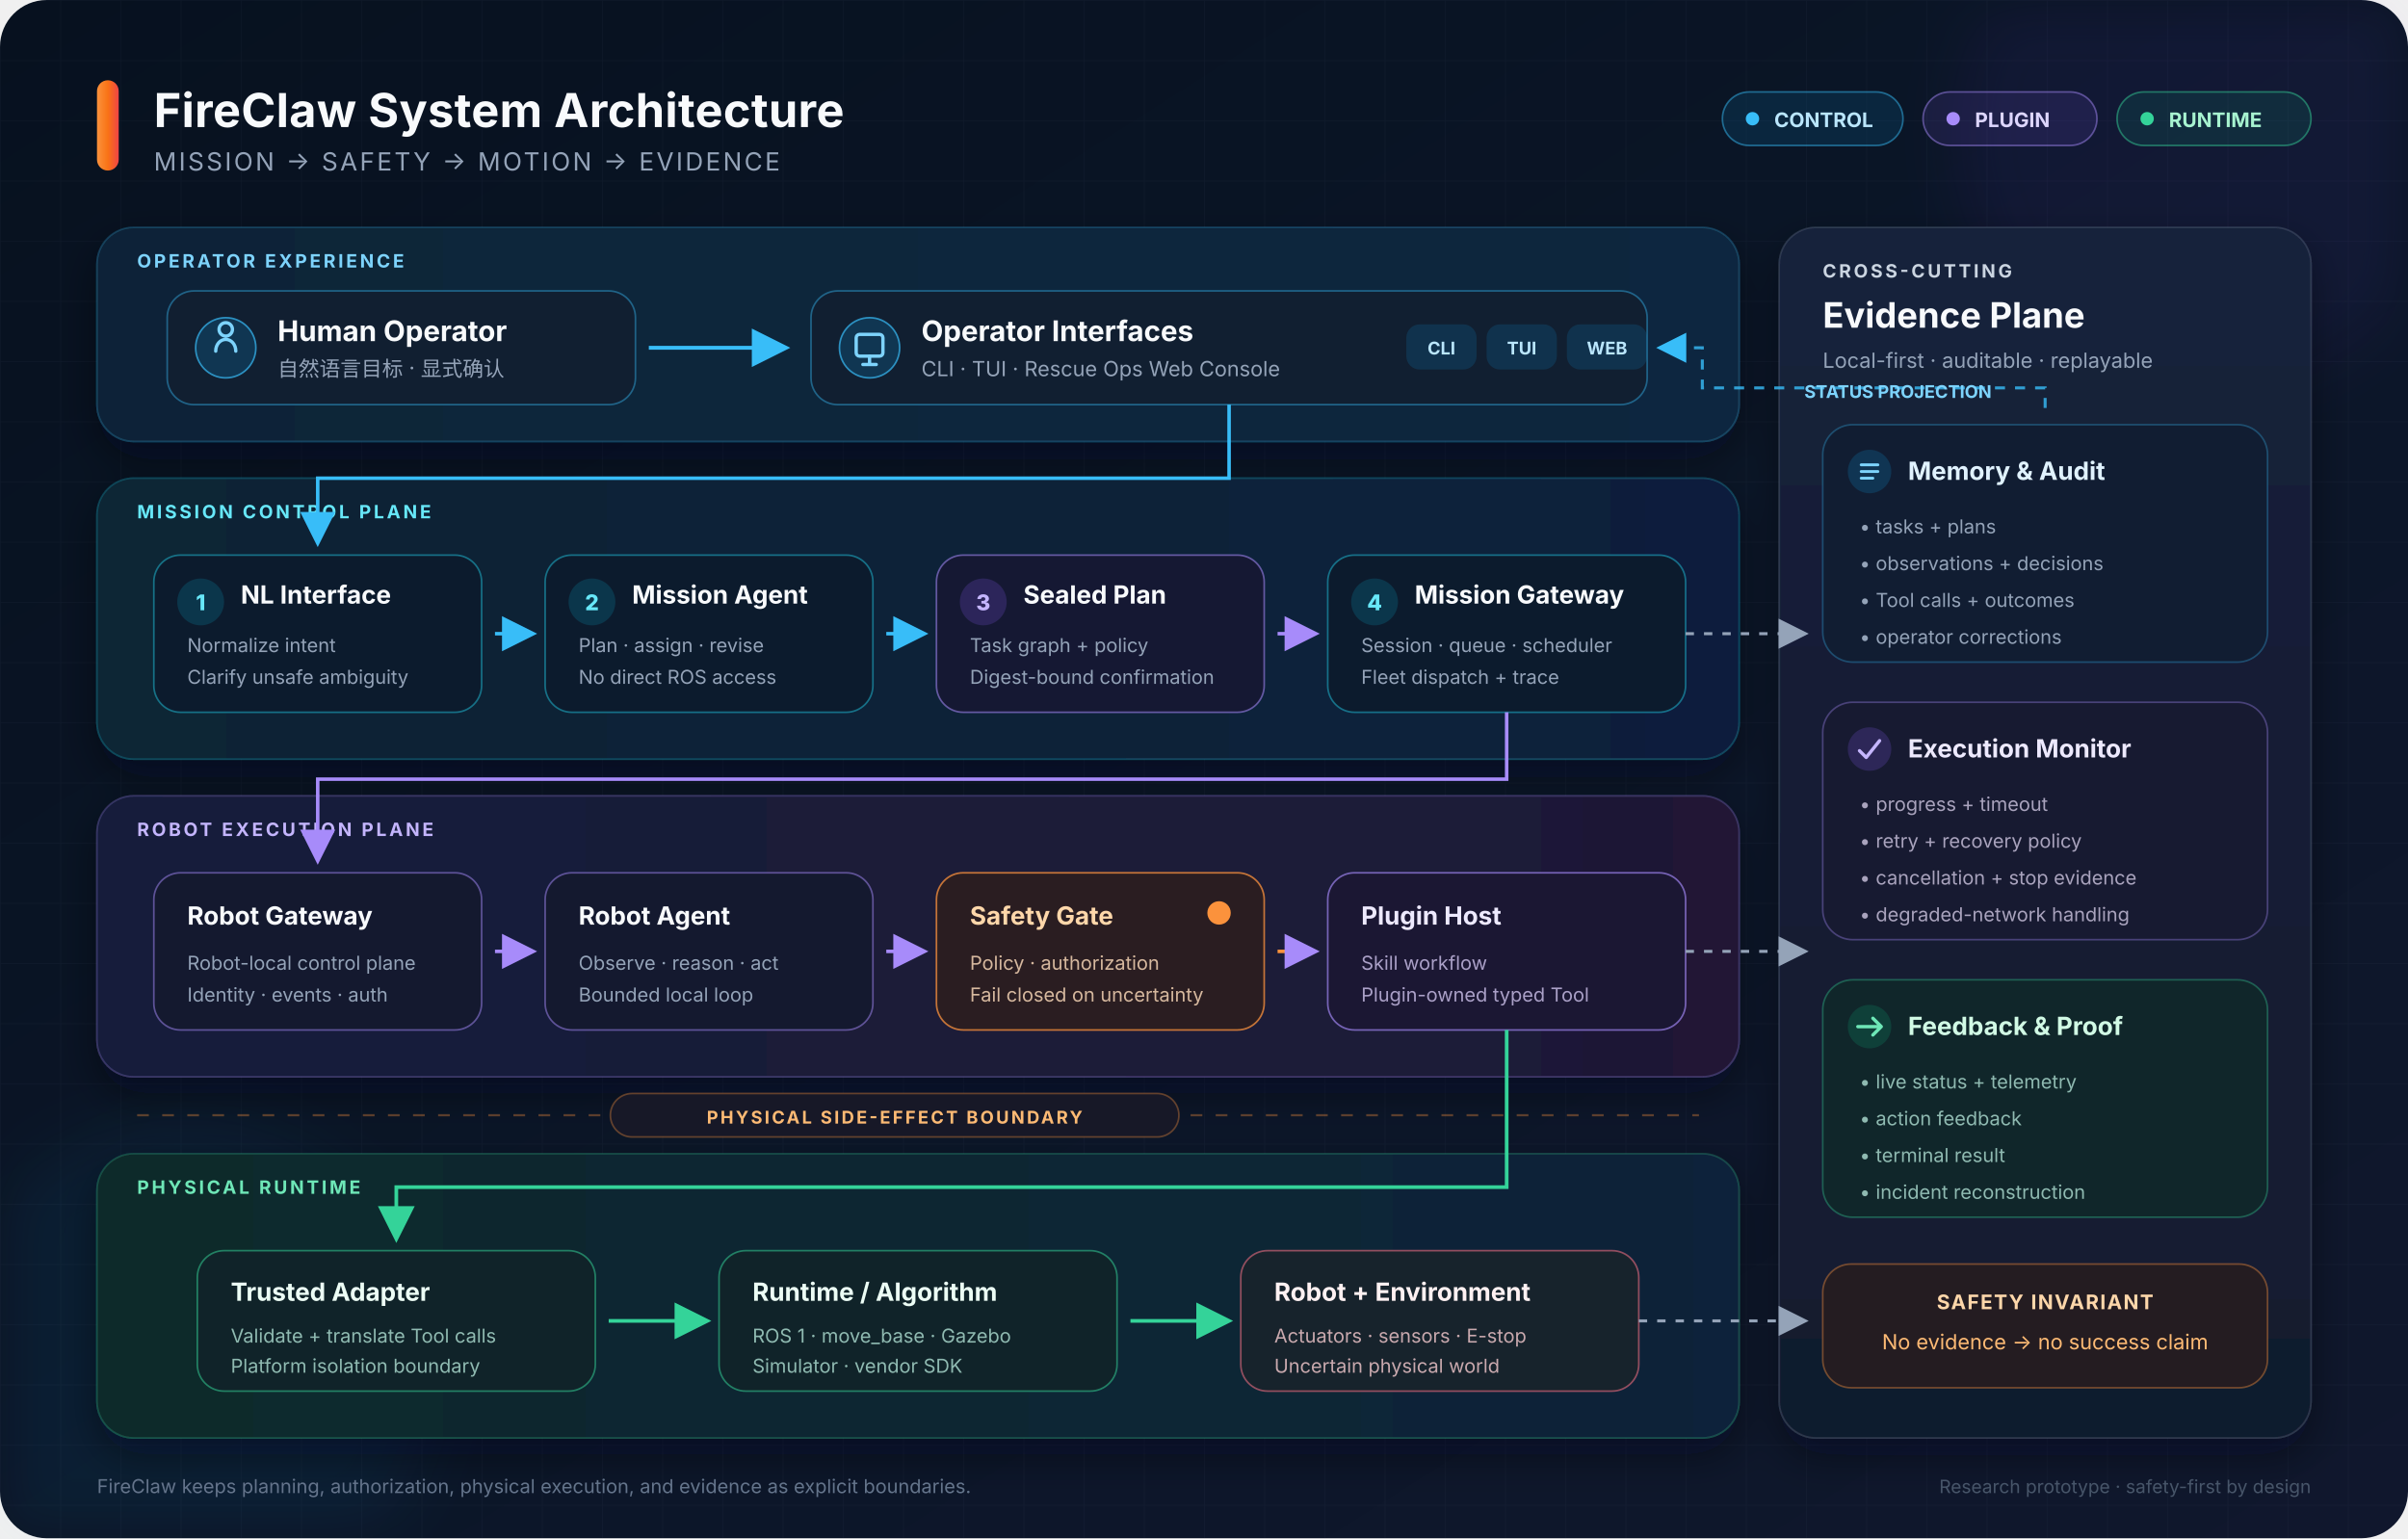
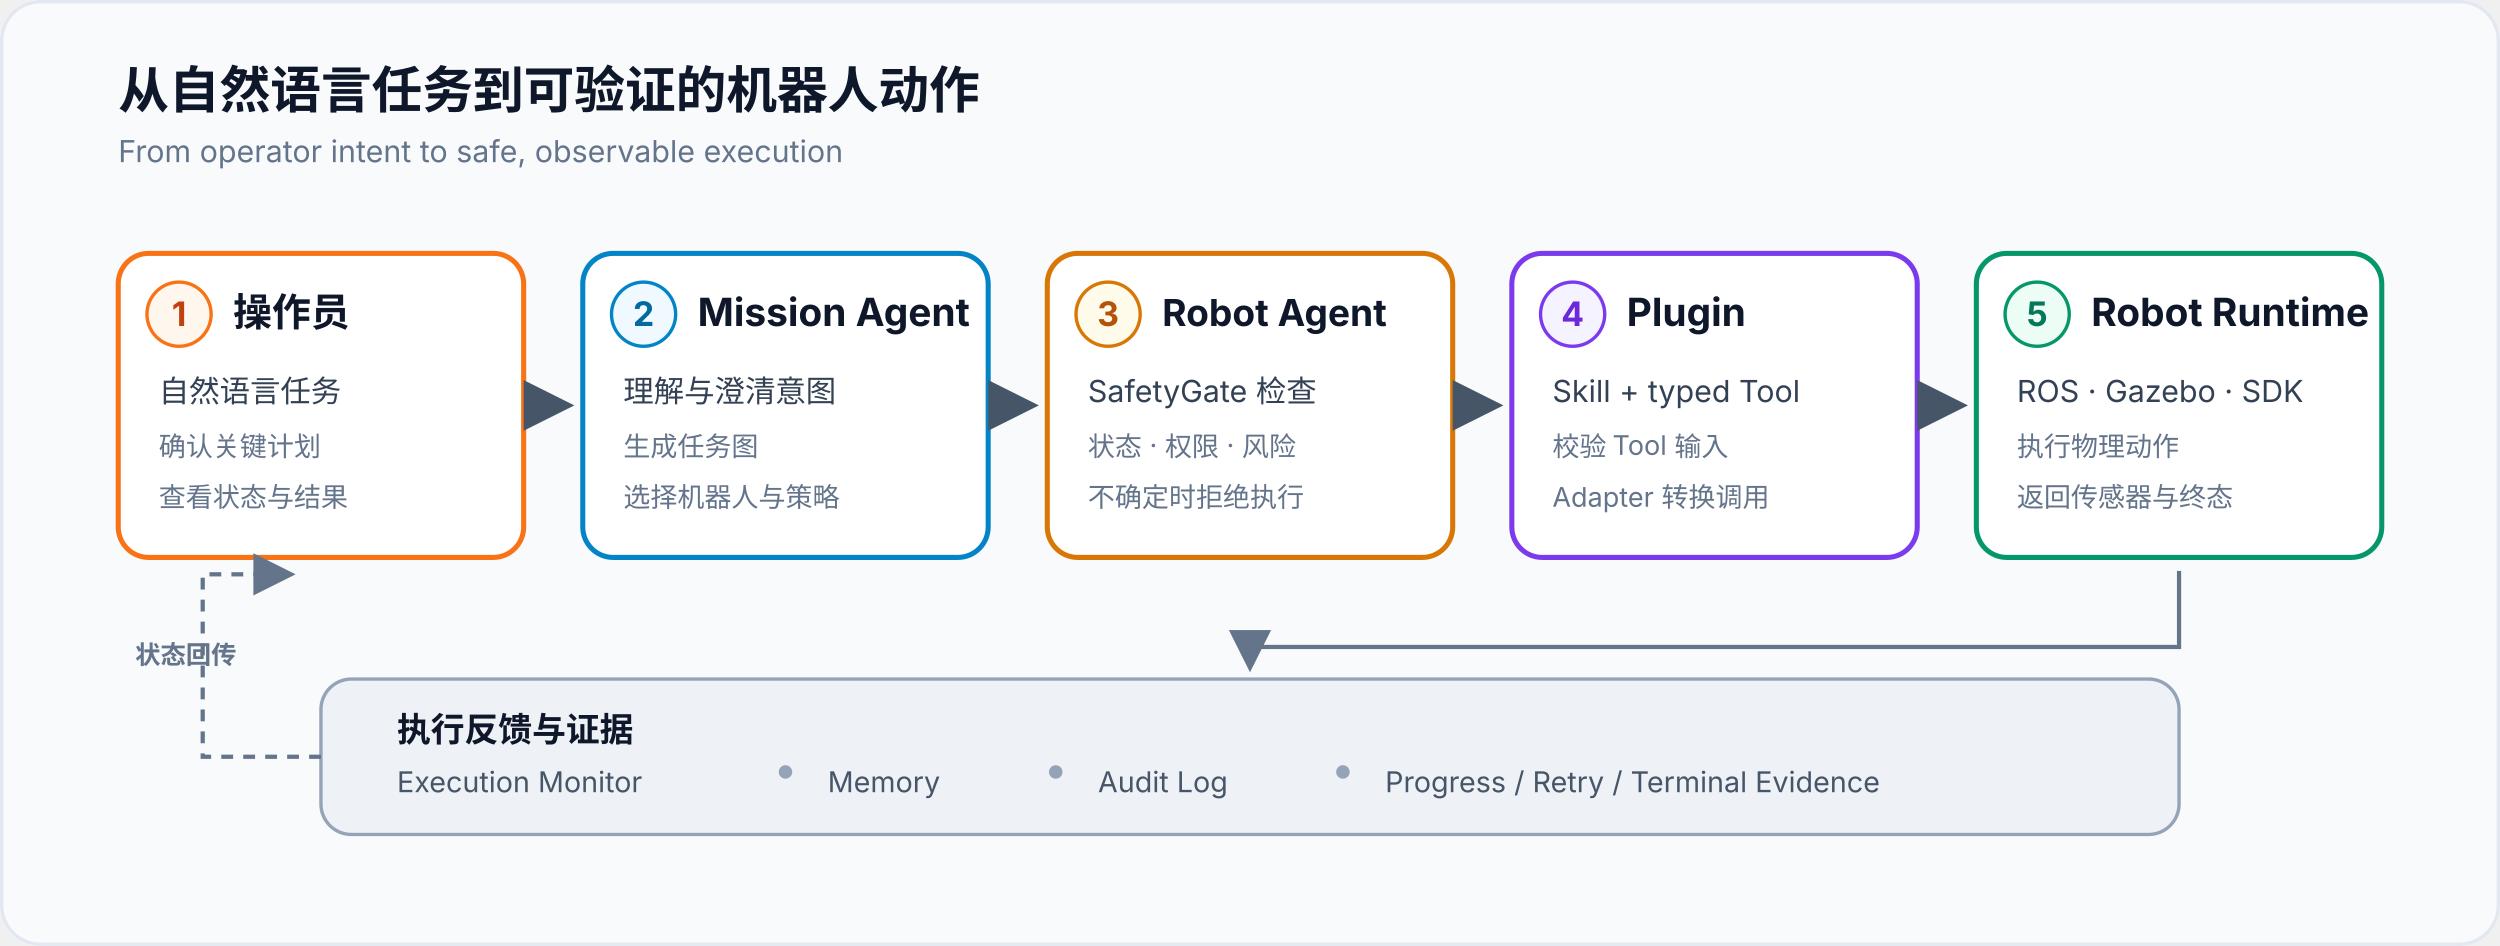
- <svg xmlns="http://www.w3.org/2000/svg" width="1440" height="920" viewBox="0 0 1440 920" role="img" aria-labelledby="title desc">
+ <svg xmlns="http://www.w3.org/2000/svg" width="1480" height="560" viewBox="0 0 1480 560" role="img" aria-labelledby="title desc">
  <defs>
-     <linearGradient id="background" x1="0" y1="0" x2="1" y2="1">
-       <stop offset="0" stop-color="#07111f" />
-       <stop offset="0.55" stop-color="#0b1628" />
-       <stop offset="1" stop-color="#10172d" />
-     </linearGradient>
-     <linearGradient id="titleGradient" x1="0" y1="0" x2="1" y2="0">
-       <stop offset="0" stop-color="#fb923c" />
-       <stop offset="0.5" stop-color="#f97316" />
-       <stop offset="1" stop-color="#ef4444" />
-     </linearGradient>
-     <linearGradient id="operatorPanel" x1="0" y1="0" x2="1" y2="0">
-       <stop offset="0" stop-color="#0e2438" />
-       <stop offset="1" stop-color="#10283f" />
-     </linearGradient>
-     <linearGradient id="missionPanel" x1="0" y1="0" x2="1" y2="0">
-       <stop offset="0" stop-color="#0c2534" />
-       <stop offset="1" stop-color="#101f3c" />
-     </linearGradient>
-     <linearGradient id="robotPanel" x1="0" y1="0" x2="1" y2="0">
-       <stop offset="0" stop-color="#151d3b" />
-       <stop offset="1" stop-color="#201936" />
-     </linearGradient>
-     <linearGradient id="runtimePanel" x1="0" y1="0" x2="1" y2="0">
-       <stop offset="0" stop-color="#102a2b" />
-       <stop offset="1" stop-color="#10233a" />
-     </linearGradient>
-     <linearGradient id="evidencePanel" x1="0" y1="0" x2="0" y2="1">
-       <stop offset="0" stop-color="#17213b" />
-       <stop offset="1" stop-color="#111a2e" />
-     </linearGradient>
-     <pattern id="grid" width="36" height="36" patternUnits="userSpaceOnUse">
-       <path d="M 36 0 L 0 0 0 36" fill="none" stroke="#94a3b8" stroke-opacity="0.045" stroke-width="1" />
-     </pattern>
-     <filter id="shadow" x="-20%" y="-20%" width="140%" height="150%">
-       <feDropShadow dx="0" dy="10" stdDeviation="12" flood-color="#020617" flood-opacity="0.42" />
-     </filter>
-     <filter id="softGlow" x="-50%" y="-50%" width="200%" height="200%">
-       <feGaussianBlur stdDeviation="18" />
-     </filter>
-     <marker id="arrowCyan" markerWidth="10" markerHeight="10" refX="8" refY="5" orient="auto" markerUnits="strokeWidth">
-       <path d="M 0 0 L 10 5 L 0 10 z" fill="#38bdf8" />
+     <marker id="arrow" markerWidth="10" markerHeight="10" refX="8" refY="5" orient="auto" markerUnits="strokeWidth">
+       <path d="M0 0 L10 5 L0 10 Z" fill="#475569" />
    </marker>
-     <marker id="arrowPurple" markerWidth="10" markerHeight="10" refX="8" refY="5" orient="auto" markerUnits="strokeWidth">
-       <path d="M 0 0 L 10 5 L 0 10 z" fill="#a78bfa" />
-     </marker>
-     <marker id="arrowGreen" markerWidth="10" markerHeight="10" refX="8" refY="5" orient="auto" markerUnits="strokeWidth">
-       <path d="M 0 0 L 10 5 L 0 10 z" fill="#34d399" />
-     </marker>
-     <marker id="arrowSlate" markerWidth="10" markerHeight="10" refX="8" refY="5" orient="auto" markerUnits="strokeWidth">
-       <path d="M 0 0 L 10 5 L 0 10 z" fill="#94a3b8" />
+     <marker id="feedbackArrow" markerWidth="10" markerHeight="10" refX="8" refY="5" orient="auto" markerUnits="strokeWidth">
+       <path d="M0 0 L10 5 L0 10 Z" fill="#64748b" />
    </marker>
  </defs>
-   <rect width="1440" height="920" rx="28" fill="url(#background)" />
-   <rect width="1440" height="920" rx="28" fill="url(#grid)" />
-   <circle cx="1320" cy="80" r="150" fill="#7c3aed" opacity="0.07" filter="url(#softGlow)" />
-   <circle cx="110" cy="820" r="150" fill="#0ea5e9" opacity="0.06" filter="url(#softGlow)" />
+   <rect width="1480" height="560" rx="24" fill="#f8fafc" />
+   <rect x="1" y="1" width="1478" height="558" rx="23" fill="none" stroke="#e2e8f0" stroke-width="2" />
  <g font-family="Inter, ui-sans-serif, system-ui, -apple-system, BlinkMacSystemFont, 'Segoe UI', sans-serif">
-     <rect x="58" y="48" width="13" height="54" rx="6.5" fill="url(#titleGradient)" />
-     <text x="92" y="76" fill="#f8fafc" font-size="28" font-weight="750" letter-spacing="0.2">FireClaw System Architecture</text>
-     <text x="92" y="102" fill="#94a3b8" font-size="15" letter-spacing="1.4">MISSION → SAFETY → MOTION → EVIDENCE</text>
-     <g transform="translate(1030 55)">
-       <rect width="108" height="32" rx="16" fill="#0ea5e9" fill-opacity="0.12" stroke="#38bdf8" stroke-opacity="0.48" />
-       <circle cx="18" cy="16" r="4" fill="#38bdf8" />
-       <text x="31" y="21" fill="#bae6fd" font-size="12" font-weight="650">CONTROL</text>
-       <rect x="120" width="104" height="32" rx="16" fill="#8b5cf6" fill-opacity="0.12" stroke="#a78bfa" stroke-opacity="0.48" />
-       <circle cx="138" cy="16" r="4" fill="#a78bfa" />
-       <text x="151" y="21" fill="#ddd6fe" font-size="12" font-weight="650">PLUGIN</text>
-       <rect x="236" width="116" height="32" rx="16" fill="#10b981" fill-opacity="0.12" stroke="#34d399" stroke-opacity="0.48" />
-       <circle cx="254" cy="16" r="4" fill="#34d399" />
-       <text x="267" y="21" fill="#a7f3d0" font-size="12" font-weight="650">RUNTIME</text>
+     <text x="70" y="64" fill="#0f172a" font-size="30" font-weight="750">从自然语言任务到可验证的机器人动作</text>
+     <text x="70" y="96" fill="#64748b" font-size="18">From operator intent to safe, observable execution</text>
+     <g transform="translate(70 150)">
+       <rect width="240" height="180" rx="18" fill="#ffffff" stroke="#f97316" stroke-width="3" />
+       <circle cx="36" cy="36" r="19" fill="#fff7ed" stroke="#f97316" stroke-width="2" />
+       <text x="36" y="43" fill="#c2410c" font-size="20" font-weight="750" text-anchor="middle">1</text>
+       <text x="68" y="43" fill="#0f172a" font-size="23" font-weight="750">操作员</text>
+       <text x="24" y="88" fill="#334155" font-size="18">自然语言任务</text>
+       <text x="24" y="120" fill="#64748b" font-size="16">确认关键计划</text>
+       <text x="24" y="150" fill="#64748b" font-size="16">查看状态与结果</text>
    </g>
-   </g>
-   <g filter="url(#shadow)">
-     <rect x="58" y="136" width="982" height="128" rx="22" fill="url(#operatorPanel)" stroke="#38bdf8" stroke-opacity="0.22" />
-     <rect x="58" y="286" width="982" height="168" rx="22" fill="url(#missionPanel)" stroke="#22d3ee" stroke-opacity="0.22" />
-     <rect x="58" y="476" width="982" height="168" rx="22" fill="url(#robotPanel)" stroke="#a78bfa" stroke-opacity="0.24" />
-     <rect x="58" y="690" width="982" height="170" rx="22" fill="url(#runtimePanel)" stroke="#34d399" stroke-opacity="0.24" />
-     <rect x="1064" y="136" width="318" height="724" rx="22" fill="url(#evidencePanel)" stroke="#64748b" stroke-opacity="0.32" />
-   </g>
-   <g font-family="Inter, ui-sans-serif, system-ui, sans-serif" font-size="11" font-weight="700" letter-spacing="1.6">
-     <text x="82" y="160" fill="#7dd3fc">OPERATOR EXPERIENCE</text>
-     <text x="82" y="310" fill="#67e8f9">MISSION CONTROL PLANE</text>
-     <text x="82" y="500" fill="#c4b5fd">ROBOT EXECUTION PLANE</text>
-     <text x="82" y="714" fill="#6ee7b7">PHYSICAL RUNTIME</text>
-     <text x="1090" y="166" fill="#cbd5e1">CROSS-CUTTING</text>
-   </g>
-   <g font-family="Inter, ui-sans-serif, system-ui, sans-serif">
-     <g transform="translate(100 174)">
-       <rect width="280" height="68" rx="16" fill="#111f31" stroke="#38bdf8" stroke-opacity="0.42" />
-       <circle cx="35" cy="34" r="18" fill="#0ea5e9" fill-opacity="0.18" stroke="#38bdf8" stroke-opacity="0.7" />
-       <path d="M29 36c0-4 2.7-7 6-7s6 3 6 7M35 27a4 4 0 1 0 0-8 4 4 0 0 0 0 8" fill="none" stroke="#7dd3fc" stroke-width="2" stroke-linecap="round" />
-       <text x="66" y="30" fill="#f8fafc" font-size="17" font-weight="700">Human Operator</text>
-       <text x="66" y="51" fill="#94a3b8" font-size="12.5">自然语言目标 · 显式确认</text>
+     <g transform="translate(345 150)">
+       <rect width="240" height="180" rx="18" fill="#ffffff" stroke="#0284c7" stroke-width="3" />
+       <circle cx="36" cy="36" r="19" fill="#f0f9ff" stroke="#0284c7" stroke-width="2" />
+       <text x="36" y="43" fill="#0369a1" font-size="20" font-weight="750" text-anchor="middle">2</text>
+       <text x="68" y="43" fill="#0f172a" font-size="23" font-weight="750">Mission Agent</text>
+       <text x="24" y="88" fill="#334155" font-size="18">理解与澄清意图</text>
+       <text x="24" y="120" fill="#64748b" font-size="16">生成任务图</text>
+       <text x="24" y="150" fill="#64748b" font-size="16">选择机器人与策略</text>
    </g>
-     <g transform="translate(485 174)">
-       <rect width="500" height="68" rx="16" fill="#111f31" stroke="#38bdf8" stroke-opacity="0.42" />
-       <circle cx="35" cy="34" r="18" fill="#0ea5e9" fill-opacity="0.18" stroke="#38bdf8" stroke-opacity="0.7" />
-       <rect x="27" y="26" width="16" height="13" rx="2" fill="none" stroke="#7dd3fc" stroke-width="2" />
-       <path d="M31 44h8M35 39v5" stroke="#7dd3fc" stroke-width="2" stroke-linecap="round" />
-       <text x="66" y="30" fill="#f8fafc" font-size="17" font-weight="700">Operator Interfaces</text>
-       <text x="66" y="51" fill="#94a3b8" font-size="12.5">CLI · TUI · Rescue Ops Web Console</text>
-       <g transform="translate(356 20)" font-size="10.5" font-weight="650" text-anchor="middle">
-         <rect width="42" height="27" rx="8" fill="#0ea5e9" fill-opacity="0.15" />
-         <text x="21" y="18" fill="#bae6fd">CLI</text>
-         <rect x="48" width="42" height="27" rx="8" fill="#0ea5e9" fill-opacity="0.15" />
-         <text x="69" y="18" fill="#bae6fd">TUI</text>
-         <rect x="96" width="48" height="27" rx="8" fill="#0ea5e9" fill-opacity="0.15" />
-         <text x="120" y="18" fill="#bae6fd">WEB</text>
-       </g>
+     <g transform="translate(620 150)">
+       <rect width="240" height="180" rx="18" fill="#ffffff" stroke="#d97706" stroke-width="3" />
+       <circle cx="36" cy="36" r="19" fill="#fffbeb" stroke="#d97706" stroke-width="2" />
+       <text x="36" y="43" fill="#b45309" font-size="20" font-weight="750" text-anchor="middle">3</text>
+       <text x="68" y="43" fill="#0f172a" font-size="22" font-weight="750">Robot Agent</text>
+       <text x="24" y="88" fill="#334155" font-size="18">SafetyGate 检查</text>
+       <text x="24" y="120" fill="#64748b" font-size="16">状态 · 权限 · 风险</text>
+       <text x="24" y="150" fill="#64748b" font-size="16">不确定时拒绝执行</text>
    </g>
-     <path d="M388 208 H468" fill="none" stroke="#38bdf8" stroke-width="2.3" marker-end="url(#arrowCyan)" />
-   </g>
-   <g font-family="Inter, ui-sans-serif, system-ui, sans-serif">
-     <g transform="translate(92 332)">
-       <rect width="196" height="94" rx="16" fill="#0c1b2d" stroke="#22d3ee" stroke-opacity="0.45" />
-       <circle cx="28" cy="28" r="14" fill="#06b6d4" fill-opacity="0.18" />
-       <text x="28" y="33" fill="#67e8f9" font-size="13" font-weight="800" text-anchor="middle">1</text>
-       <text x="52" y="29" fill="#f8fafc" font-size="15" font-weight="700">NL Interface</text>
-       <text x="20" y="58" fill="#94a3b8" font-size="11.5">Normalize intent</text>
-       <text x="20" y="77" fill="#94a3b8" font-size="11.5">Clarify unsafe ambiguity</text>
+     <g transform="translate(895 150)">
+       <rect width="240" height="180" rx="18" fill="#ffffff" stroke="#7c3aed" stroke-width="3" />
+       <circle cx="36" cy="36" r="19" fill="#f5f3ff" stroke="#7c3aed" stroke-width="2" />
+       <text x="36" y="43" fill="#6d28d9" font-size="20" font-weight="750" text-anchor="middle">4</text>
+       <text x="68" y="43" fill="#0f172a" font-size="23" font-weight="750">Plugin</text>
+       <text x="24" y="88" fill="#334155" font-size="18">Skill + typed Tool</text>
+       <text x="24" y="120" fill="#64748b" font-size="16">校验 Tool 输入</text>
+       <text x="24" y="150" fill="#64748b" font-size="16">Adapter 转换调用</text>
    </g>
-     <g transform="translate(326 332)">
-       <rect width="196" height="94" rx="16" fill="#0c1b2d" stroke="#22d3ee" stroke-opacity="0.45" />
-       <circle cx="28" cy="28" r="14" fill="#06b6d4" fill-opacity="0.18" />
-       <text x="28" y="33" fill="#67e8f9" font-size="13" font-weight="800" text-anchor="middle">2</text>
-       <text x="52" y="29" fill="#f8fafc" font-size="15" font-weight="700">Mission Agent</text>
-       <text x="20" y="58" fill="#94a3b8" font-size="11.5">Plan · assign · revise</text>
-       <text x="20" y="77" fill="#94a3b8" font-size="11.5">No direct ROS access</text>
+     <g transform="translate(1170 150)">
+       <rect width="240" height="180" rx="18" fill="#ffffff" stroke="#059669" stroke-width="3" />
+       <circle cx="36" cy="36" r="19" fill="#ecfdf5" stroke="#059669" stroke-width="2" />
+       <text x="36" y="43" fill="#047857" font-size="20" font-weight="750" text-anchor="middle">5</text>
+       <text x="68" y="43" fill="#0f172a" font-size="23" font-weight="750">Robot Runtime</text>
+       <text x="24" y="88" fill="#334155" font-size="18">ROS · Gazebo · SDK</text>
+       <text x="24" y="120" fill="#64748b" font-size="16">执行物理动作</text>
+       <text x="24" y="150" fill="#64748b" font-size="16">返回传感器与终态</text>
    </g>
-     <g transform="translate(560 332)">
-       <rect width="196" height="94" rx="16" fill="#151833" stroke="#a78bfa" stroke-opacity="0.55" />
-       <circle cx="28" cy="28" r="14" fill="#8b5cf6" fill-opacity="0.2" />
-       <text x="28" y="33" fill="#c4b5fd" font-size="13" font-weight="800" text-anchor="middle">3</text>
-       <text x="52" y="29" fill="#f8fafc" font-size="15" font-weight="700">Sealed Plan</text>
-       <text x="20" y="58" fill="#94a3b8" font-size="11.5">Task graph + policy</text>
-       <text x="20" y="77" fill="#94a3b8" font-size="11.5">Digest-bound confirmation</text>
-     </g>
-     <g transform="translate(794 332)">
-       <rect width="214" height="94" rx="16" fill="#0c1b2d" stroke="#22d3ee" stroke-opacity="0.45" />
-       <circle cx="28" cy="28" r="14" fill="#06b6d4" fill-opacity="0.18" />
-       <text x="28" y="33" fill="#67e8f9" font-size="13" font-weight="800" text-anchor="middle">4</text>
-       <text x="52" y="29" fill="#f8fafc" font-size="15" font-weight="700">Mission Gateway</text>
-       <text x="20" y="58" fill="#94a3b8" font-size="11.5">Session · queue · scheduler</text>
-       <text x="20" y="77" fill="#94a3b8" font-size="11.5">Fleet dispatch + trace</text>
-     </g>
-     <path d="M296 379 H317" fill="none" stroke="#38bdf8" stroke-width="2.1" marker-end="url(#arrowCyan)" />
-     <path d="M530 379 H551" fill="none" stroke="#38bdf8" stroke-width="2.1" marker-end="url(#arrowCyan)" />
-     <path d="M764 379 H785" fill="none" stroke="#a78bfa" stroke-width="2.1" marker-end="url(#arrowPurple)" />
-     <path d="M735 242 V286 H190 V323" fill="none" stroke="#38bdf8" stroke-width="2.1" marker-end="url(#arrowCyan)" />
-   </g>
-   <g font-family="Inter, ui-sans-serif, system-ui, sans-serif">
-     <g transform="translate(92 522)">
-       <rect width="196" height="94" rx="16" fill="#14192f" stroke="#a78bfa" stroke-opacity="0.5" />
-       <text x="20" y="31" fill="#f8fafc" font-size="15" font-weight="700">Robot Gateway</text>
-       <text x="20" y="58" fill="#94a3b8" font-size="11.5">Robot-local control plane</text>
-       <text x="20" y="77" fill="#94a3b8" font-size="11.5">Identity · events · auth</text>
-     </g>
-     <g transform="translate(326 522)">
-       <rect width="196" height="94" rx="16" fill="#14192f" stroke="#a78bfa" stroke-opacity="0.5" />
-       <text x="20" y="31" fill="#f8fafc" font-size="15" font-weight="700">Robot Agent</text>
-       <text x="20" y="58" fill="#94a3b8" font-size="11.5">Observe · reason · act</text>
-       <text x="20" y="77" fill="#94a3b8" font-size="11.5">Bounded local loop</text>
-     </g>
-     <g transform="translate(560 522)">
-       <rect width="196" height="94" rx="16" fill="#2a1d21" stroke="#fb923c" stroke-opacity="0.75" />
-       <circle cx="169" cy="24" r="7" fill="#fb923c" />
-       <text x="20" y="31" fill="#fed7aa" font-size="15" font-weight="750">Safety Gate</text>
-       <text x="20" y="58" fill="#d6b89e" font-size="11.5">Policy · authorization</text>
-       <text x="20" y="77" fill="#d6b89e" font-size="11.5">Fail closed on uncertainty</text>
-     </g>
-     <g transform="translate(794 522)">
-       <rect width="214" height="94" rx="16" fill="#1b1733" stroke="#a78bfa" stroke-opacity="0.65" />
-       <text x="20" y="31" fill="#ede9fe" font-size="15" font-weight="700">Plugin Host</text>
-       <text x="20" y="58" fill="#aaa0c7" font-size="11.5">Skill workflow</text>
-       <text x="20" y="77" fill="#aaa0c7" font-size="11.5">Plugin-owned typed Tool</text>
-     </g>
-     <path d="M296 569 H317" fill="none" stroke="#a78bfa" stroke-width="2.1" marker-end="url(#arrowPurple)" />
-     <path d="M530 569 H551" fill="none" stroke="#a78bfa" stroke-width="2.1" marker-end="url(#arrowPurple)" />
-     <path d="M764 569 H785" fill="none" stroke="#fb923c" stroke-width="2.1" marker-end="url(#arrowPurple)" />
-     <path d="M901 426 V466 H190 V513" fill="none" stroke="#a78bfa" stroke-width="2.1" marker-end="url(#arrowPurple)" />
-   </g>
-   <g font-family="Inter, ui-sans-serif, system-ui, sans-serif">
-     <path d="M82 667 H1016" stroke="#fb923c" stroke-opacity="0.34" stroke-width="1.3" stroke-dasharray="7 8" />
-     <rect x="365" y="654" width="340" height="26" rx="13" fill="#171827" stroke="#fb923c" stroke-opacity="0.35" />
-     <text x="535" y="672" fill="#fdba74" font-size="10.5" font-weight="700" letter-spacing="1.35" text-anchor="middle">PHYSICAL SIDE-EFFECT BOUNDARY</text>
-   </g>
-   <g font-family="Inter, ui-sans-serif, system-ui, sans-serif">
-     <g transform="translate(118 748)">
-       <rect width="238" height="84" rx="16" fill="#102329" stroke="#34d399" stroke-opacity="0.52" />
-       <text x="20" y="30" fill="#ecfdf5" font-size="15" font-weight="700">Trusted Adapter</text>
-       <text x="20" y="55" fill="#8fbab1" font-size="11.5">Validate + translate Tool calls</text>
-       <text x="20" y="73" fill="#8fbab1" font-size="11.5">Platform isolation boundary</text>
-     </g>
-     <g transform="translate(430 748)">
-       <rect width="238" height="84" rx="16" fill="#102329" stroke="#34d399" stroke-opacity="0.52" />
-       <text x="20" y="30" fill="#ecfdf5" font-size="15" font-weight="700">Runtime / Algorithm</text>
-       <text x="20" y="55" fill="#8fbab1" font-size="11.5">ROS 1 · move_base · Gazebo</text>
-       <text x="20" y="73" fill="#8fbab1" font-size="11.5">Simulator · vendor SDK</text>
-     </g>
-     <g transform="translate(742 748)">
-       <rect width="238" height="84" rx="16" fill="#17232c" stroke="#fb7185" stroke-opacity="0.55" />
-       <text x="20" y="30" fill="#fff1f2" font-size="15" font-weight="700">Robot + Environment</text>
-       <text x="20" y="55" fill="#c9a9ae" font-size="11.5">Actuators · sensors · E-stop</text>
-       <text x="20" y="73" fill="#c9a9ae" font-size="11.5">Uncertain physical world</text>
-     </g>
-     <path d="M901 616 V710 H237 V739" fill="none" stroke="#34d399" stroke-width="2.2" marker-end="url(#arrowGreen)" />
-     <path d="M364 790 H421" fill="none" stroke="#34d399" stroke-width="2.2" marker-end="url(#arrowGreen)" />
-     <path d="M676 790 H733" fill="none" stroke="#34d399" stroke-width="2.2" marker-end="url(#arrowGreen)" />
-   </g>
-   <g font-family="Inter, ui-sans-serif, system-ui, sans-serif">
-     <text x="1090" y="196" fill="#f8fafc" font-size="21" font-weight="750">Evidence Plane</text>
-     <text x="1090" y="220" fill="#94a3b8" font-size="12.5">Local-first · auditable · replayable</text>
-     <g transform="translate(1090 254)">
-       <rect width="266" height="142" rx="18" fill="#111d32" stroke="#38bdf8" stroke-opacity="0.3" />
-       <circle cx="28" cy="28" r="13" fill="#0ea5e9" fill-opacity="0.18" />
-       <path d="M23 28h10M23 24h10M23 32h7" stroke="#7dd3fc" stroke-width="1.7" stroke-linecap="round" />
-       <text x="51" y="33" fill="#e0f2fe" font-size="15" font-weight="700">Memory &amp; Audit</text>
-       <text x="22" y="65" fill="#94a3b8" font-size="11.5">• tasks + plans</text>
-       <text x="22" y="87" fill="#94a3b8" font-size="11.5">• observations + decisions</text>
-       <text x="22" y="109" fill="#94a3b8" font-size="11.5">• Tool calls + outcomes</text>
-       <text x="22" y="131" fill="#94a3b8" font-size="11.5">• operator corrections</text>
-     </g>
-     <g transform="translate(1090 420)">
-       <rect width="266" height="142" rx="18" fill="#171a31" stroke="#a78bfa" stroke-opacity="0.35" />
-       <circle cx="28" cy="28" r="13" fill="#8b5cf6" fill-opacity="0.2" />
-       <path d="M22 29l4 4 8-10" fill="none" stroke="#c4b5fd" stroke-width="2" stroke-linecap="round" stroke-linejoin="round" />
-       <text x="51" y="33" fill="#ede9fe" font-size="15" font-weight="700">Execution Monitor</text>
-       <text x="22" y="65" fill="#a9a3bd" font-size="11.5">• progress + timeout</text>
-       <text x="22" y="87" fill="#a9a3bd" font-size="11.5">• retry + recovery policy</text>
-       <text x="22" y="109" fill="#a9a3bd" font-size="11.5">• cancellation + stop evidence</text>
-       <text x="22" y="131" fill="#a9a3bd" font-size="11.5">• degraded-network handling</text>
-     </g>
-     <g transform="translate(1090 586)">
-       <rect width="266" height="142" rx="18" fill="#10262a" stroke="#34d399" stroke-opacity="0.35" />
-       <circle cx="28" cy="28" r="13" fill="#10b981" fill-opacity="0.18" />
-       <path d="M21 28h14M30 23l5 5-5 5" fill="none" stroke="#6ee7b7" stroke-width="2" stroke-linecap="round" stroke-linejoin="round" />
-       <text x="51" y="33" fill="#d1fae5" font-size="15" font-weight="700">Feedback &amp; Proof</text>
-       <text x="22" y="65" fill="#8fbab1" font-size="11.5">• live status + telemetry</text>
-       <text x="22" y="87" fill="#8fbab1" font-size="11.5">• action feedback</text>
-       <text x="22" y="109" fill="#8fbab1" font-size="11.5">• terminal result</text>
-       <text x="22" y="131" fill="#8fbab1" font-size="11.5">• incident reconstruction</text>
-     </g>
-     <rect x="1090" y="756" width="266" height="74" rx="17" fill="#241c21" stroke="#fb923c" stroke-opacity="0.4" />
-     <text x="1223" y="783" fill="#fed7aa" font-size="12" font-weight="700" text-anchor="middle" letter-spacing="0.8">SAFETY INVARIANT</text>
-     <text x="1223" y="807" fill="#fdba74" font-size="12.5" text-anchor="middle">No evidence → no success claim</text>
-     <path d="M1008 379 H1078" fill="none" stroke="#94a3b8" stroke-width="1.8" stroke-dasharray="5 6" marker-end="url(#arrowSlate)" />
-     <path d="M1008 569 H1078" fill="none" stroke="#94a3b8" stroke-width="1.8" stroke-dasharray="5 6" marker-end="url(#arrowSlate)" />
-     <path d="M980 790 H1078" fill="none" stroke="#94a3b8" stroke-width="1.8" stroke-dasharray="5 6" marker-end="url(#arrowSlate)" />
-     <path d="M1223 244 V232 H1018 V208 H994" fill="none" stroke="#38bdf8" stroke-opacity="0.8" stroke-width="1.8" stroke-dasharray="6 6" marker-end="url(#arrowCyan)" />
-     <text x="1135" y="238" fill="#7dd3fc" font-size="10.5" font-weight="650" text-anchor="middle">STATUS PROJECTION</text>
-   </g>
-   <g font-family="Inter, ui-sans-serif, system-ui, sans-serif">
-     <text x="58" y="893" fill="#64748b" font-size="11.5">FireClaw keeps planning, authorization, physical execution, and evidence as explicit boundaries.</text>
-     <text x="1382" y="893" fill="#475569" font-size="11" text-anchor="end">Research prototype · safety-first by design</text>
+     <path d="M318 240 H334" fill="none" stroke="#475569" stroke-width="3" marker-end="url(#arrow)" />
+     <path d="M593 240 H609" fill="none" stroke="#475569" stroke-width="3" marker-end="url(#arrow)" />
+     <path d="M868 240 H884" fill="none" stroke="#475569" stroke-width="3" marker-end="url(#arrow)" />
+     <path d="M1143 240 H1159" fill="none" stroke="#475569" stroke-width="3" marker-end="url(#arrow)" />
+     <rect x="190" y="402" width="1100" height="92" rx="18" fill="#eef2f7" stroke="#94a3b8" stroke-width="2" />
+     <text x="235" y="439" fill="#0f172a" font-size="20" font-weight="750">执行反馈与证据</text>
+     <text x="235" y="469" fill="#475569" font-size="17">Execution Monitor</text>
+     <circle cx="465" cy="457" r="4" fill="#94a3b8" />
+     <text x="490" y="469" fill="#475569" font-size="17">Memory</text>
+     <circle cx="625" cy="457" r="4" fill="#94a3b8" />
+     <text x="650" y="469" fill="#475569" font-size="17">Audit Log</text>
+     <circle cx="795" cy="457" r="4" fill="#94a3b8" />
+     <text x="820" y="469" fill="#475569" font-size="17">Progress / Retry / Terminal Evidence</text>
+     <path d="M1290 338 V383 H740 V393" fill="none" stroke="#64748b" stroke-width="2.5" marker-end="url(#feedbackArrow)" />
+     <path d="M190 448 H120 V340 H170" fill="none" stroke="#64748b" stroke-width="2.5" stroke-dasharray="7 6" marker-end="url(#feedbackArrow)" />
+     <text x="80" y="393" fill="#64748b" font-size="15" font-weight="650">状态回传</text>
  </g>
</svg>
